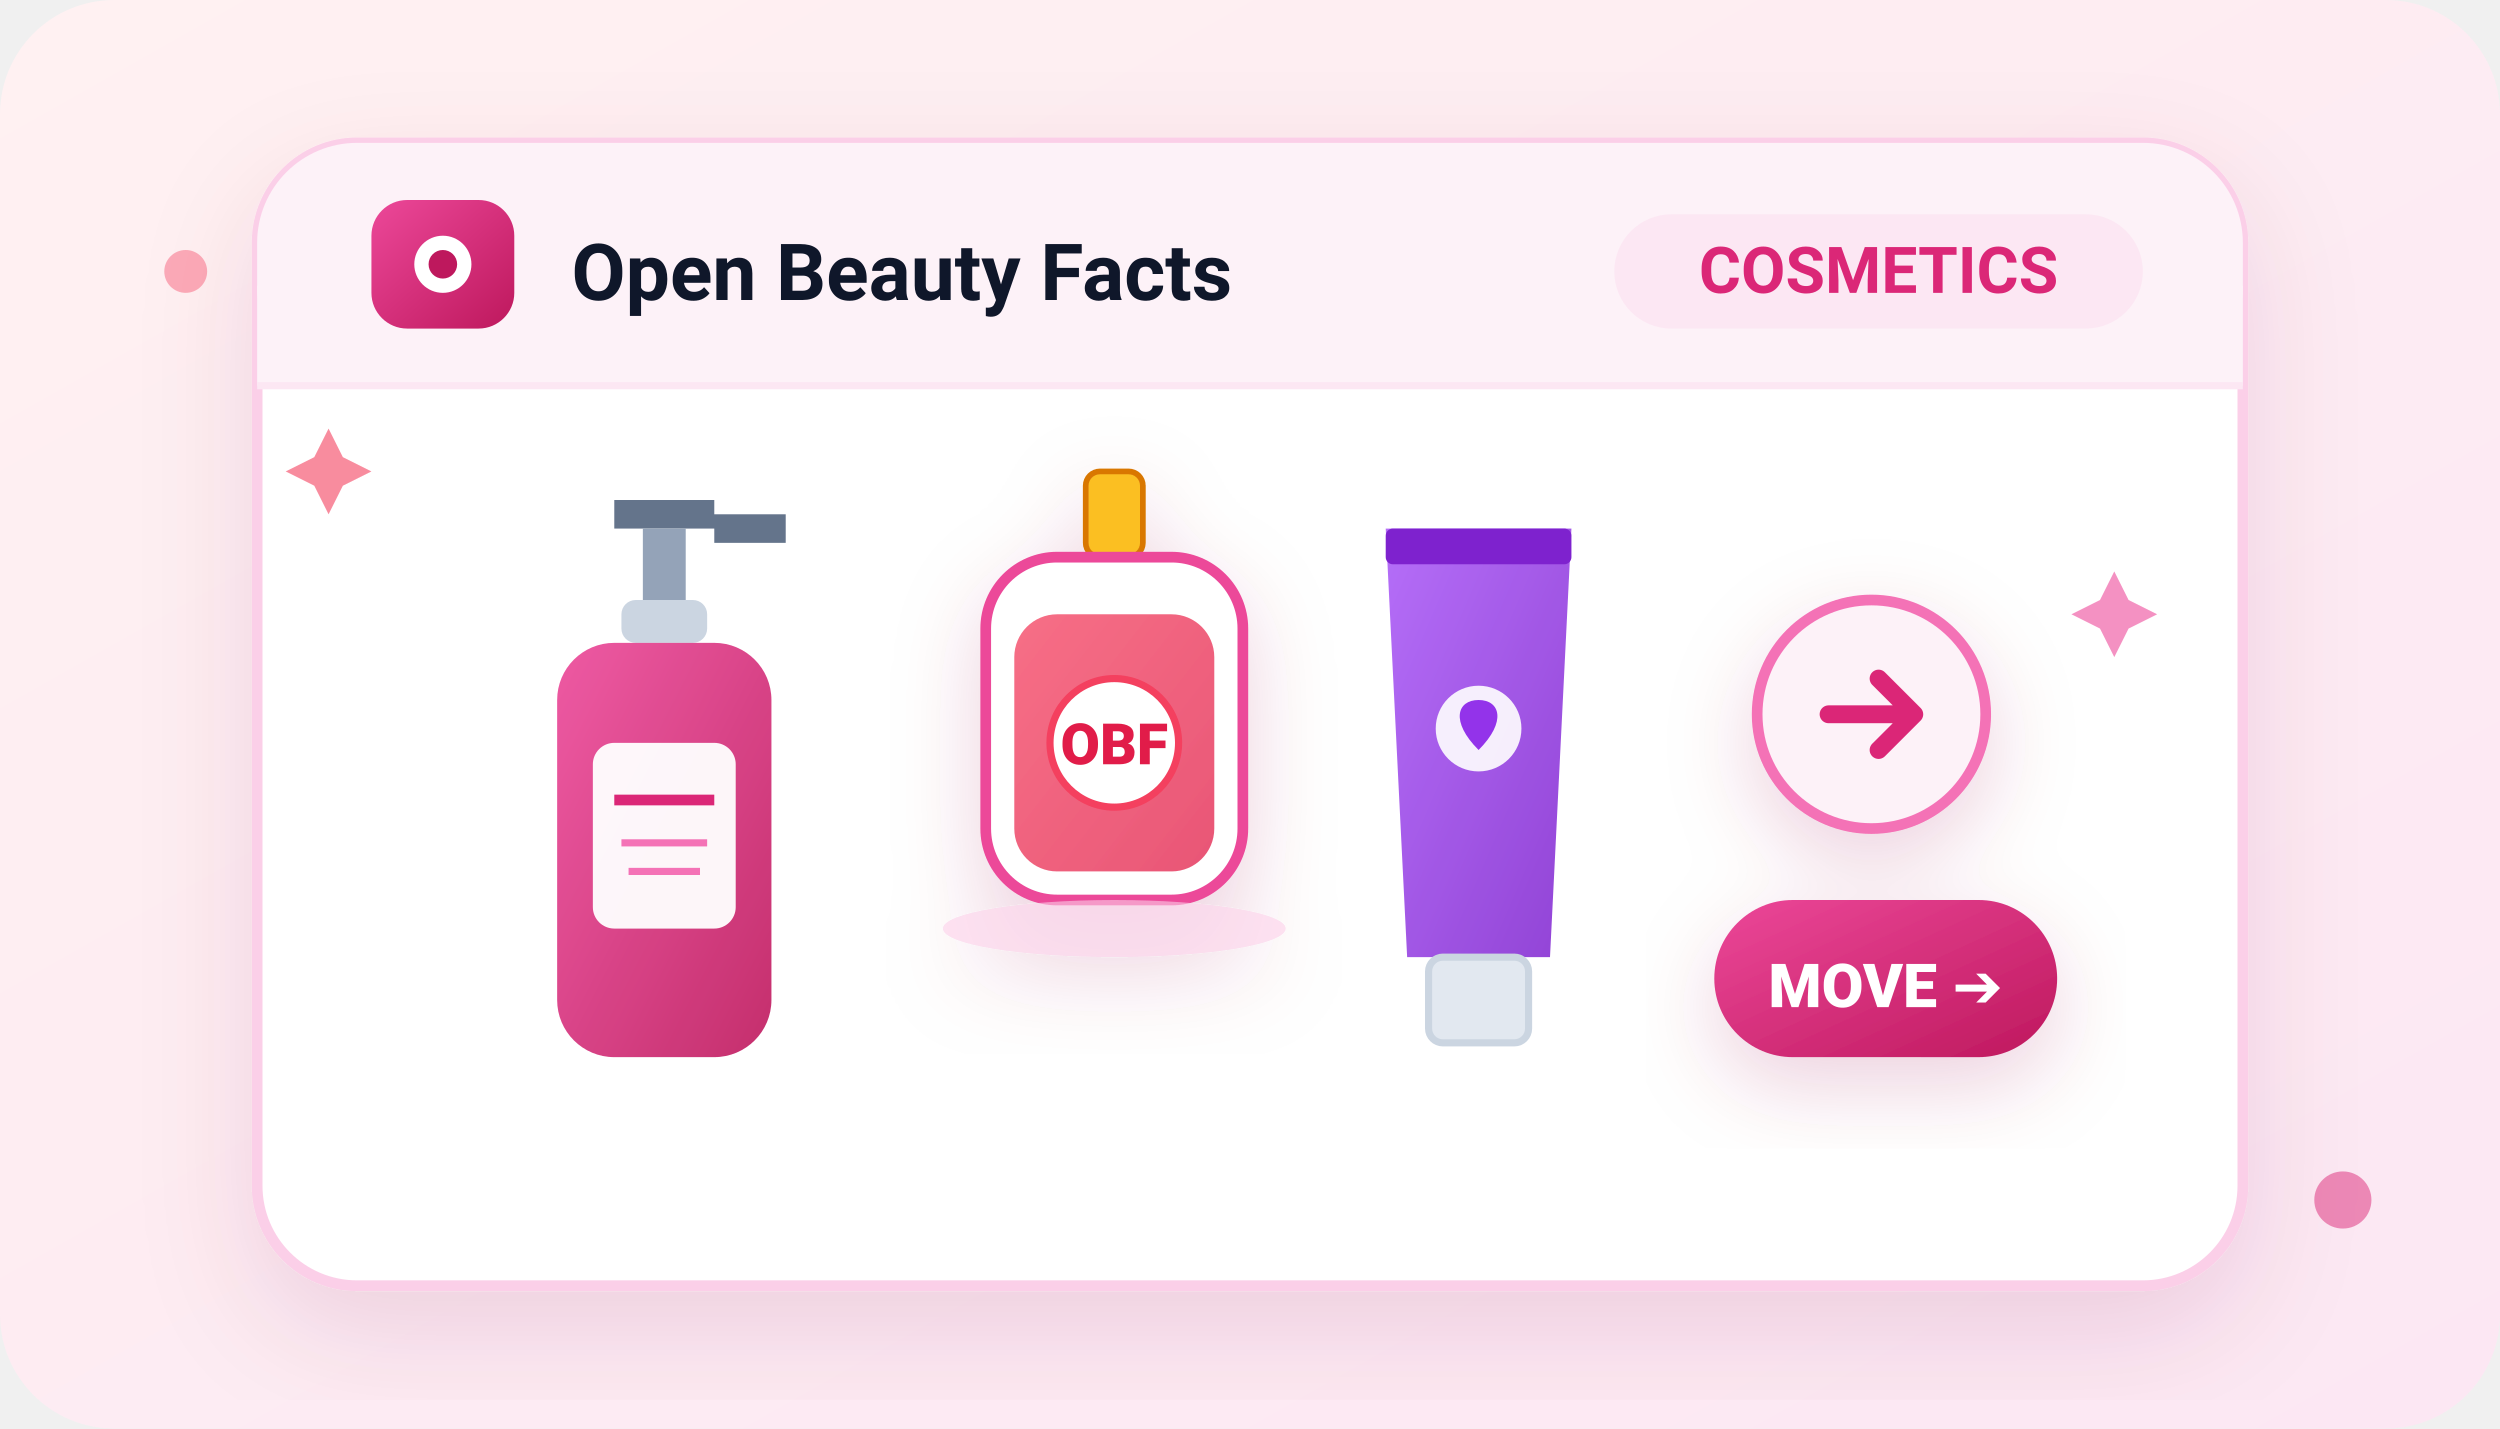
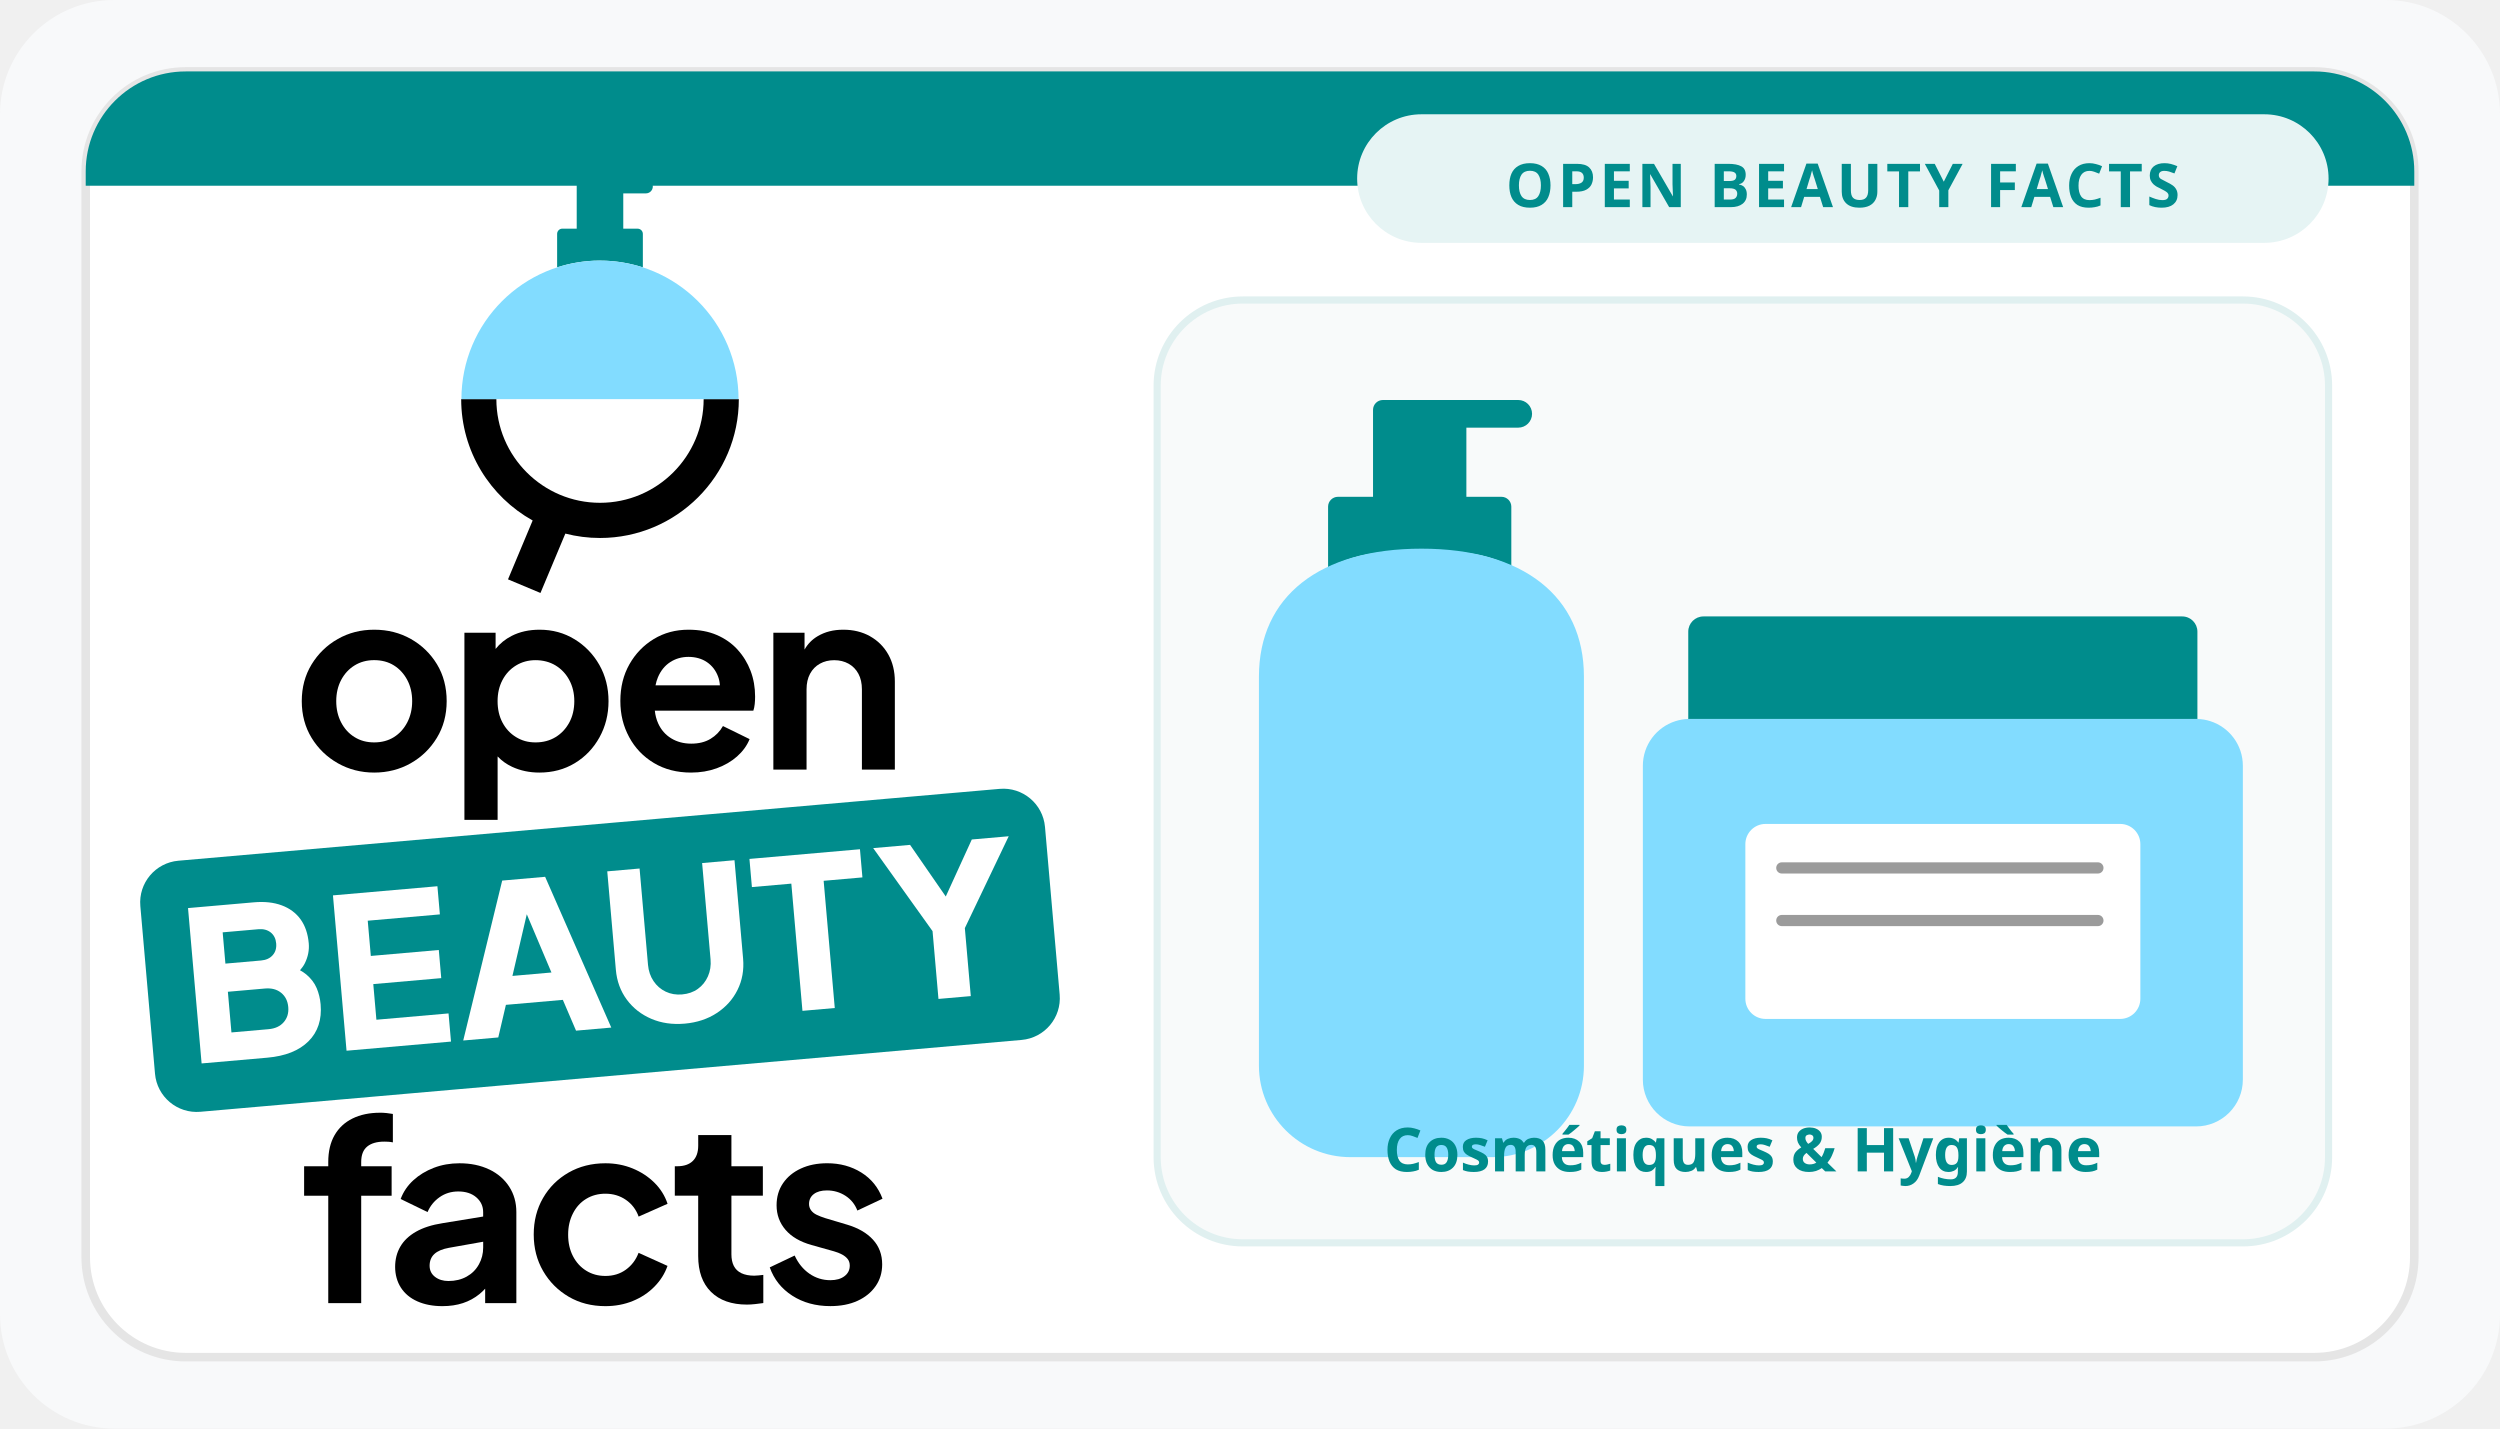
<svg xmlns="http://www.w3.org/2000/svg" viewBox="0 0 350 200" width="100%" height="100%">
-   <defs>
-     <linearGradient id="obBgGrad" x1="0%" y1="0%" x2="100%" y2="100%">
-       <stop offset="0%" stop-color="#fff1f2" />
-       <stop offset="100%" stop-color="#fce7f3" />
-     </linearGradient>
-     <linearGradient id="obPink" x1="0%" y1="0%" x2="100%" y2="100%">
-       <stop offset="0%" stop-color="#f43f5e" />
-       <stop offset="100%" stop-color="#e11d48" />
-     </linearGradient>
-     <linearGradient id="obFuchsia" x1="0%" y1="0%" x2="100%" y2="100%">
-       <stop offset="0%" stop-color="#ec4899" />
-       <stop offset="100%" stop-color="#be185d" />
-     </linearGradient>
-     <linearGradient id="obViolet" x1="0%" y1="0%" x2="100%" y2="100%">
-       <stop offset="0%" stop-color="#a855f7" />
-       <stop offset="100%" stop-color="#7e22ce" />
-     </linearGradient>
-     <filter id="obShadow" x="-10%" y="-10%" width="120%" height="120%">
-       <feDropShadow dx="0" dy="6" stdDeviation="8" flood-color="#831843" flood-opacity="0.12" />
-     </filter>
-     <filter id="obBadgeShadow" x="-20%" y="-20%" width="140%" height="140%">
-       <feDropShadow dx="0" dy="4" stdDeviation="6" flood-color="#9d174d" flood-opacity="0.18" />
-     </filter>
-   </defs>
-   <rect width="350" height="200" rx="16" fill="url(#obBgGrad)" />
-   <g filter="url(#obShadow)">
-     <rect x="36" y="20" width="278" height="160" rx="14" fill="#ffffff" stroke="#fbcfe8" stroke-width="1.5" />
+   <rect width="350" height="200" rx="16" fill="#F8F9FA" />
+   <rect x="12" y="10" width="326" height="180" rx="14" fill="#FFFFFF" stroke="#E5E5E5" stroke-width="1.2" />
+   <path d="M 12 24 A 14 14 0 0 1 26 10 L 324 10 A 14 14 0 0 1 338 24 L 338 26 L 12 26 Z" fill="#008C8C" />
+   <rect x="190" y="16" width="136" height="18" rx="9" fill="#E6F4F4" />
+   <text x="258" y="29" font-family="Plus Jakarta Sans, sans-serif" font-size="8.5" font-weight="700" fill="#008C8C" text-anchor="middle" letter-spacing="0.5">OPEN BEAUTY FACTS</text>
+   <svg x="16" y="24" width="136" height="160" viewBox="0 0 322 400">
+     <defs id="obf_defs2226" />
+     <g id="layer1">
+       <g id="obf_g1302" transform="matrix(0.9905542,0,0,0.9905542,-96.98713,-94.18469)">
+         <path class="c" d="m 182.73,427.68 c -3.73,0 -6.98,0.68 -9.73,2.04 -2.76,1.36 -4.87,3.33 -6.35,5.91 -1.48,2.58 -2.22,5.73 -2.22,9.46 v 1.51 H 155.9 V 457 h 8.53 v 37.95 h 11.64 V 457 h 10.75 v -10.4 h -10.75 v -1.51 c 0,-2.49 0.71,-4.31 2.13,-5.47 1.42,-1.16 3.44,-1.73 6.04,-1.73 0.41,0 0.87,0.02 1.38,0.04 0.5,0.03 1.05,0.1 1.64,0.22 v -10.04 c -0.59,-0.12 -1.32,-0.22 -2.18,-0.31 -0.86,-0.09 -1.64,-0.13 -2.35,-0.13 z" id="obf_path1292" style="fill:#000000;fill-opacity:1" />
+         <path class="c" d="m 221.29,447.72 c -3.02,-1.45 -6.52,-2.18 -10.49,-2.18 -3.26,0 -6.28,0.53 -9.06,1.6 -2.79,1.07 -5.2,2.53 -7.24,4.4 -2.04,1.87 -3.54,4.07 -4.49,6.62 l 9.51,4.62 c 0.89,-2.13 2.3,-3.88 4.22,-5.24 1.92,-1.36 4.13,-2.04 6.62,-2.04 2.67,0 4.8,0.7 6.4,2.09 1.6,1.39 2.4,3.13 2.4,5.2 v 1.57 l -14.31,2.34 c -3.79,0.59 -6.93,1.6 -9.42,3.02 -2.49,1.42 -4.34,3.19 -5.55,5.29 -1.22,2.1 -1.82,4.49 -1.82,7.15 0,2.66 0.68,5.23 2.04,7.33 1.36,2.1 3.3,3.72 5.82,4.84 2.52,1.12 5.47,1.69 8.84,1.69 2.67,0 5.08,-0.36 7.24,-1.07 2.16,-0.71 4.12,-1.78 5.87,-3.2 0.71,-0.58 1.37,-1.22 2,-1.9 v 5.1 h 11.02 v -32.17 c 0,-3.38 -0.84,-6.37 -2.53,-8.98 -1.69,-2.61 -4.04,-4.64 -7.06,-6.09 z m -3.64,33.55 c -1.01,1.84 -2.44,3.27 -4.31,4.31 -1.87,1.04 -4.01,1.56 -6.44,1.56 -1.9,0 -3.48,-0.49 -4.75,-1.47 -1.27,-0.98 -1.91,-2.3 -1.91,-3.95 0,-1.65 0.56,-3.1 1.69,-4.13 1.12,-1.04 2.84,-1.76 5.15,-2.18 l 12.09,-2.15 v 2.06 c 0,2.13 -0.5,4.12 -1.51,5.95 z" id="obf_path1294" style="fill:#000000;fill-opacity:1" />
+         <path class="c" d="m 255.57,458.11 c 1.98,-1.21 4.25,-1.82 6.8,-1.82 2.72,0 5.14,0.73 7.24,2.18 2.1,1.45 3.6,3.42 4.49,5.91 l 10.22,-4.53 c -0.95,-2.84 -2.5,-5.33 -4.67,-7.47 -2.16,-2.13 -4.73,-3.81 -7.69,-5.02 -2.96,-1.21 -6.16,-1.82 -9.6,-1.82 -4.86,0 -9.2,1.1 -13.02,3.29 -3.82,2.19 -6.83,5.19 -9.02,8.98 -2.19,3.79 -3.29,8.09 -3.29,12.89 0,4.8 1.11,9.11 3.33,12.93 2.22,3.82 5.23,6.84 9.02,9.06 3.79,2.22 8.12,3.33 12.97,3.33 3.49,0 6.72,-0.61 9.69,-1.82 2.96,-1.21 5.51,-2.9 7.64,-5.07 2.13,-2.16 3.67,-4.61 4.62,-7.33 l -10.22,-4.62 c -0.95,2.49 -2.44,4.47 -4.49,5.95 -2.04,1.48 -4.46,2.22 -7.24,2.22 -2.55,0 -4.81,-0.62 -6.8,-1.87 -1.99,-1.24 -3.54,-2.96 -4.67,-5.15 -1.13,-2.19 -1.69,-4.71 -1.69,-7.55 0,-2.84 0.56,-5.29 1.69,-7.51 1.12,-2.22 2.68,-3.94 4.67,-5.15 z" id="obf_path1296" style="fill:#000000;fill-opacity:1" />
+         <path class="c" d="m 315.06,485.26 c -1.9,0 -3.45,-0.3 -4.67,-0.89 -1.22,-0.59 -2.1,-1.45 -2.67,-2.58 -0.56,-1.12 -0.84,-2.49 -0.84,-4.09 v -20.71 h 11.11 v -10.4 h -11.11 v -11.02 h -11.73 v 3.73 c 0,2.37 -0.64,4.18 -1.91,5.42 -1.27,1.24 -3.1,1.87 -5.47,1.87 h -0.89 v 10.4 h 8.26 v 21.33 c 0,5.45 1.51,9.67 4.53,12.66 3.02,2.99 7.26,4.49 12.71,4.49 0.89,0 1.87,-0.06 2.93,-0.18 1.07,-0.12 2.01,-0.24 2.84,-0.36 v -9.95 c -0.53,0.06 -1.08,0.12 -1.64,0.18 -0.56,0.06 -1.05,0.09 -1.47,0.09 z" id="obf_path1298" style="fill:#000000;fill-opacity:1" />
+         <path class="c" d="M 347.73,467.22 340,464.91 c -1.13,-0.36 -2.12,-0.74 -2.98,-1.16 -0.86,-0.41 -1.53,-0.95 -2,-1.6 -0.47,-0.65 -0.71,-1.39 -0.71,-2.22 0,-1.48 0.56,-2.65 1.69,-3.51 1.12,-0.86 2.67,-1.29 4.62,-1.29 2.43,0 4.62,0.64 6.58,1.91 1.95,1.27 3.35,3.01 4.18,5.2 l 8.89,-4.18 c -1.48,-3.97 -3.97,-7.05 -7.47,-9.24 -3.5,-2.19 -7.52,-3.29 -12.09,-3.29 -3.5,0 -6.59,0.62 -9.29,1.87 -2.7,1.24 -4.8,2.98 -6.31,5.2 -1.51,2.22 -2.27,4.81 -2.27,7.78 0,3.32 1.05,6.21 3.15,8.66 2.1,2.46 5.17,4.25 9.2,5.38 l 7.91,2.22 c 1.07,0.3 2.01,0.67 2.84,1.11 0.83,0.44 1.5,0.98 2,1.6 0.5,0.62 0.76,1.41 0.76,2.35 0,1.54 -0.62,2.79 -1.87,3.73 -1.24,0.95 -2.9,1.42 -4.98,1.42 -2.73,0 -5.2,-0.77 -7.42,-2.31 -2.22,-1.54 -3.95,-3.67 -5.2,-6.4 l -8.8,4.18 c 1.48,4.21 4.13,7.54 7.95,10 3.82,2.46 8.31,3.69 13.46,3.69 3.67,0 6.87,-0.62 9.6,-1.87 2.72,-1.24 4.86,-2.98 6.4,-5.2 1.54,-2.22 2.31,-4.78 2.31,-7.69 0,-3.44 -1.08,-6.34 -3.24,-8.71 -2.16,-2.37 -5.23,-4.15 -9.2,-5.33 z" id="obf_path1300" style="fill:#000000;fill-opacity:1" />
+       </g>
+       <g id="obf_g1312" transform="matrix(0.9905542,0,0,0.9905542,-96.98713,-94.18469)">
+         <path class="c" d="m 193.64,260.3 c -3.85,-2.19 -8.18,-3.29 -12.97,-3.29 -4.79,0 -9.04,1.1 -12.89,3.29 -3.85,2.19 -6.93,5.19 -9.24,8.98 -2.31,3.79 -3.47,8.12 -3.47,12.97 0,4.85 1.16,9.18 3.47,12.97 2.31,3.79 5.41,6.78 9.29,8.98 3.88,2.19 8.16,3.29 12.84,3.29 4.68,0 9.03,-1.1 12.89,-3.29 3.85,-2.19 6.93,-5.18 9.24,-8.98 2.31,-3.79 3.47,-8.12 3.47,-12.97 0,-4.85 -1.14,-9.26 -3.42,-13.02 -2.28,-3.76 -5.35,-6.74 -9.2,-8.93 z m -1.29,29.46 c -1.16,2.22 -2.73,3.95 -4.71,5.2 -1.99,1.24 -4.31,1.87 -6.98,1.87 -2.67,0 -4.92,-0.62 -6.93,-1.87 -2.02,-1.24 -3.6,-2.98 -4.75,-5.2 -1.16,-2.22 -1.73,-4.72 -1.73,-7.51 0,-2.79 0.58,-5.27 1.73,-7.47 1.16,-2.19 2.74,-3.91 4.75,-5.15 2.01,-1.24 4.32,-1.87 6.93,-1.87 2.61,0 4.99,0.62 6.98,1.87 1.98,1.24 3.55,2.96 4.71,5.15 1.16,2.19 1.73,4.68 1.73,7.47 0,2.79 -0.58,5.29 -1.73,7.51 z" id="obf_path1304" style="fill:#000000;fill-opacity:1" />
+         <path class="c" d="m 251.46,260.39 c -3.67,-2.25 -7.79,-3.38 -12.35,-3.38 -3.73,0 -7.02,0.73 -9.86,2.18 -2.28,1.16 -4.17,2.7 -5.69,4.61 v -5.72 h -11.02 v 66.12 h 11.73 v -22.42 c 1.43,1.52 3.13,2.74 5.11,3.67 2.93,1.36 6.15,2.04 9.64,2.04 4.68,0 8.86,-1.11 12.53,-3.33 3.67,-2.22 6.58,-5.26 8.71,-9.11 2.13,-3.85 3.2,-8.12 3.2,-12.8 0,-4.68 -1.08,-9.01 -3.24,-12.8 -2.16,-3.79 -5.08,-6.81 -8.75,-9.06 z m -1.87,29.42 c -1.19,2.19 -2.8,3.91 -4.84,5.15 -2.04,1.24 -4.4,1.87 -7.07,1.87 -2.67,0 -4.84,-0.62 -6.89,-1.87 -2.04,-1.24 -3.64,-2.96 -4.8,-5.15 -1.16,-2.19 -1.73,-4.71 -1.73,-7.55 0,-2.84 0.58,-5.27 1.73,-7.47 1.16,-2.19 2.75,-3.91 4.8,-5.15 2.04,-1.24 4.34,-1.87 6.89,-1.87 2.55,0 5.02,0.62 7.07,1.87 2.04,1.24 3.66,2.96 4.84,5.15 1.18,2.19 1.78,4.68 1.78,7.47 0,2.79 -0.59,5.36 -1.78,7.55 z" id="obf_path1306" style="fill:#000000;fill-opacity:1" />
+         <path class="c" d="m 309.05,264.03 c -2.01,-2.19 -4.46,-3.91 -7.33,-5.15 -2.87,-1.24 -6.21,-1.87 -10,-1.87 -4.56,0 -8.65,1.1 -12.26,3.29 -3.61,2.19 -6.49,5.17 -8.62,8.93 -2.13,3.76 -3.2,8.07 -3.2,12.93 0,4.86 1.04,8.95 3.11,12.8 2.07,3.85 4.99,6.9 8.75,9.15 3.76,2.25 8.13,3.38 13.11,3.38 3.26,0 6.28,-0.5 9.06,-1.51 2.78,-1.01 5.18,-2.4 7.2,-4.18 2.01,-1.78 3.5,-3.82 4.44,-6.13 l -9.42,-4.62 c -1.07,1.9 -2.53,3.41 -4.4,4.53 -1.87,1.13 -4.13,1.69 -6.8,1.69 -2.67,0 -5.02,-0.62 -7.07,-1.87 -2.04,-1.24 -3.59,-3.01 -4.62,-5.29 -0.62,-1.37 -1.01,-2.87 -1.18,-4.49 h 34.81 c 0.24,-0.71 0.4,-1.5 0.49,-2.35 0.09,-0.86 0.13,-1.73 0.13,-2.62 0,-3.26 -0.53,-6.29 -1.6,-9.11 -1.07,-2.81 -2.61,-5.32 -4.62,-7.51 z m -28.98,12.62 c 0.2,-1.02 0.48,-1.97 0.85,-2.84 0.98,-2.31 2.41,-4.09 4.31,-5.33 1.9,-1.24 4.06,-1.87 6.49,-1.87 2.43,0 4.72,0.62 6.53,1.87 1.81,1.24 3.11,2.93 3.91,5.07 0.37,0.97 0.58,2.01 0.65,3.11 h -22.74 z" id="obf_path1308" style="fill:#000000;fill-opacity:1" />
+         <path class="c" d="m 355.87,259.32 c -2.76,-1.54 -5.91,-2.31 -9.46,-2.31 -3.55,0 -6.44,0.76 -9.02,2.27 -1.99,1.17 -3.54,2.75 -4.67,4.75 v -5.95 H 321.7 v 48.35 h 11.73 v -28.35 c 0,-2.13 0.41,-3.97 1.24,-5.51 0.83,-1.54 1.98,-2.72 3.47,-3.55 1.48,-0.83 3.17,-1.24 5.07,-1.24 1.9,0 3.58,0.42 5.07,1.24 1.48,0.83 2.64,2.01 3.47,3.55 0.83,1.54 1.24,3.38 1.24,5.51 v 28.35 h 11.64 v -31.1 c 0,-3.61 -0.77,-6.8 -2.31,-9.55 -1.54,-2.75 -3.69,-4.9 -6.44,-6.44 z" id="obf_path1310" style="fill:#000000;fill-opacity:1" />
+       </g>
+       <g id="obf_g1330" transform="matrix(0.9905542,0,0,0.9905542,-96.98713,-94.18469)">
+         <rect class="b" x="100.01" y="325.77" width="320.87" height="89.05" rx="14.79" ry="14.79" transform="rotate(-5,260.4649,370.2699)" id="obf_rect1314" style="fill:#008c8c" />
+         <g id="obf_g1328">
+           <path class="c" d="m 160.33,383.64 c -0.75,-1.79 -1.98,-3.4 -3.69,-4.84 -0.63,-0.53 -1.38,-1.01 -2.19,-1.46 0.68,-0.79 1.27,-1.6 1.7,-2.46 1.14,-2.3 1.6,-4.66 1.39,-7.06 -0.3,-3.39 -1.26,-6.21 -2.89,-8.47 -1.64,-2.26 -3.86,-3.91 -6.67,-4.95 -2.81,-1.04 -6.11,-1.4 -9.89,-1.06 l -23.21,2.03 4.8,54.89 23.21,-2.03 c 6.38,-0.56 11.24,-2.49 14.56,-5.8 3.32,-3.31 4.75,-7.67 4.28,-13.07 -0.18,-2.01 -0.64,-3.92 -1.39,-5.71 z m -33.2,-19.7 12.6,-1.1 c 1.77,-0.15 3.22,0.23 4.37,1.14 1.14,0.92 1.79,2.21 1.93,3.88 0.15,1.67 -0.26,3.06 -1.23,4.15 -0.97,1.1 -2.34,1.73 -4.11,1.88 l -12.6,1.1 -0.97,-11.05 z m 21.56,31.75 c -1.26,1.45 -3.04,2.27 -5.35,2.47 l -13.12,1.15 -1.26,-14.37 13.12,-1.15 c 2.31,-0.2 4.21,0.3 5.7,1.51 1.49,1.21 2.33,2.89 2.52,5.05 0.18,2.11 -0.35,3.89 -1.61,5.34 z" id="obf_path1316" style="fill:#ffffff" />
+           <polygon class="c" points="180.34,382.23 204.35,380.12 203.49,370.18 179.47,372.28 178.38,359.83 203.87,357.6 203,347.65 166.09,350.88 170.89,405.77 207.8,402.54 206.93,392.59 181.44,394.82 " id="obf_polygon1318" style="fill:#ffffff" />
+           <path class="c" d="m 225.89,345.64 -13.77,56.52 12.38,-1.08 2.7,-11.52 20.12,-1.76 4.66,10.88 12.45,-1.09 -23.37,-53.27 -15.18,1.33 z m 3.62,33.69 5.07,-21.78 8.71,20.58 -13.78,1.21 z" id="obf_path1320" style="fill:#ffffff" />
+           <path class="c" d="m 307.95,338.46 -11.42,1 2.98,34.04 c 0.19,2.16 -0.12,4.16 -0.92,5.98 -0.81,1.83 -1.99,3.31 -3.55,4.43 -1.56,1.13 -3.42,1.78 -5.58,1.97 -2.11,0.18 -4.05,-0.14 -5.8,-0.98 -1.75,-0.84 -3.19,-2.08 -4.3,-3.74 -1.11,-1.66 -1.76,-3.57 -1.95,-5.73 l -2.98,-34.04 -11.42,1 3.04,34.78 c 0.35,4.03 1.64,7.54 3.86,10.54 2.22,3 5.1,5.26 8.65,6.78 3.55,1.52 7.48,2.09 11.81,1.71 4.32,-0.38 8.1,-1.62 11.33,-3.74 3.23,-2.11 5.68,-4.84 7.34,-8.18 1.66,-3.34 2.32,-7.02 1.97,-11.05 l -3.04,-34.78 z" id="obf_path1322" style="fill:#ffffff" />
+           <polygon class="c" points="343.4,390.68 339.47,345.73 353.17,344.53 352.3,334.58 313.25,338 314.12,347.95 328.05,346.73 331.98,391.68 " id="obf_polygon1324" style="fill:#ffffff" />
+           <polygon class="c" points="356.97,334.18 377.95,363.52 380.04,387.47 391.46,386.47 389.36,362.45 404.86,329.99 391.82,331.13 382.62,351.28 370.01,333.04 " id="obf_polygon1326" style="fill:#ffffff" />
+         </g>
+       </g>
+       <path class="b" d="m 160.993,31.21 c 5.24,0 10.282,0.842 15.007,2.377 V 21.869 c 0,-1.01 -0.822,-1.833 -1.833,-1.833 h -5.022 V 7.684 h 7.924 c 1.337,0 2.417,-1.08 2.417,-2.417 0,-1.337 -1.08,-2.417 -2.417,-2.417 h -22.387 c -1.01,0 -1.833,0.822 -1.833,1.833 V 20.026 h -5.022 c -1.01,0 -1.833,0.822 -1.833,1.833 V 33.577 c 4.725,-1.535 9.767,-2.377 15.007,-2.377 z" id="obf_path1332" style="fill:#008c8c;stroke-width:0.991" />
+       <path class="c" d="m 137.428,122.172 -8.628,20.604 11.362,4.765 8.707,-20.782 c 3.883,1 7.944,1.535 12.134,1.535 26.794,0 48.587,-21.792 48.587,-48.587 h -12.313 c 0,19.999 -16.275,36.274 -36.274,36.274 -19.999,0 -36.274,-16.275 -36.274,-36.274 h -12.313 c 0,18.246 10.114,34.164 25.021,42.465 z" id="obf_path1334" />
+       <path class="d" d="m 112.495,79.707 c 0,-26.785 21.713,-48.498 48.498,-48.498 26.785,0 48.498,21.713 48.498,48.498 z" id="obf_path1336" style="fill:#82dcff;stroke-width:0.991" />
+     </g>
+   </svg>
+   <g transform="translate(162, 42)">
+     <rect width="164" height="132" rx="12" fill="#F8FAFA" stroke="#E0F0F0" stroke-width="1" />
+     <svg x="14" y="14" width="46" height="106" viewBox="0 0 94 219">
+       <defs>
+         <style>
+       .cls-1 {
+         fill: #008c8c;
+       }
+ 
+       .cls-2 {
+         fill: #82dcff;
+       }
+     </style>
+       </defs>
+       <g id="bbottle_Bottle_01">
+         <g id="bbottle_Right_Bottle_01">
+           <path fill="#008c8c" d="M20,30.85c0-1.57,1.28-2.85,2.85-2.85h10.15V2.85c0-1.57,1.28-2.85,2.85-2.85h39.15c2.21,0,4,1.79,4,4s-1.79,4-4,4h-15v20h10.15c1.57,0,2.85,1.28,2.85,2.85v17.24c-5.37-2.71-11.16-4.09-17.23-4.09h-17.54c-6.37,0-12.68,1.6-18.23,4.62v-17.77Z" />
+           <path fill="#82dcff" d="M26.44,219c-14.58,0-26.44-11.86-26.44-26.44v-112.56c0-23.17,17.57-37,47-37s47,13.83,47,37v112.56c0,14.58-11.86,26.44-26.44,26.44H26.44Z" />
+         </g>
+       </g>
+     </svg>
+     <svg x="68" y="44" width="84" height="72" viewBox="0 0 120 102">
+       <defs>
+         <style>
+       .cls-1 {
+         fill: #fff;
+       }
+ 
+       .cls-2 {
+         fill: #9b9b9b;
+       }
+ 
+       .cls-3 {
+         fill: #0078db;
+       }
+ 
+       .cls-4 {
+         fill: #82dcff;
+       }
+     </style>
+       </defs>
+       <g id="creampot_Cream_Pot_01">
+         <path fill="#82dcff" d="M120,29.87v62.76c0,5.18-4.19,9.37-9.37,9.37H9.37c-5.18,0-9.37-4.19-9.37-9.37V29.87c0-4.18,2.73-7.71,6.5-8.92.81-.26,1.68-.42,2.58-.44.09-.01.19-.01.29-.01h101.26c.09,0,.19,0,.28.01.9.02,1.78.18,2.59.44,3.77,1.21,6.5,4.74,6.5,8.92Z" />
+         <g id="creampot_Bottle_Sticker">
+           <rect fill="#ffffff" x="20.5" y="41.5" width="79" height="39" rx="4.04" ry="4.04" />
+           <g>
+             <path fill="#9b9b9b" d="M91.01,51.42H27.79c-.62,0-1.12-.5-1.12-1.12s.5-1.12,1.12-1.12h63.22c.62,0,1.12.5,1.12,1.12s-.5,1.12-1.12,1.12Z" />
+             <path fill="#9b9b9b" d="M91.01,61.94H27.79c-.62,0-1.12-.5-1.12-1.12s.5-1.12,1.12-1.12h63.22c.62,0,1.12.5,1.12,1.12s-.5,1.12-1.12,1.12Z" />
+           </g>
+         </g>
+         <path fill="#008c8c" d="M110.91,3.04v17.47c-.09-.01-.19-.01-.28-.01H9.37c-.1,0-.2,0-.29.01V3.04c0-1.68,1.36-3.04,3.04-3.04h95.75c1.68,0,3.04,1.36,3.04,3.04Z" />
+       </g>
+     </svg>
+     <text x="82" y="122" font-family="Plus Jakarta Sans, sans-serif" font-size="8.5" font-weight="700" fill="#008C8C" text-anchor="middle">Cosmétiques &amp; Hygiène</text>
  </g>
-   <rect x="36" y="20" width="278" height="34" rx="14" fill="#fdf2f8" />
-   <rect x="36" y="40" width="278" height="14" fill="#fdf2f8" />
-   <line x1="36" y1="54" x2="314" y2="54" stroke="#fce7f3" stroke-width="1" />
-   <g transform="translate(52, 28)">
-     <rect width="20" height="18" rx="5" fill="url(#obFuchsia)" />
-     <circle cx="10" cy="9" r="4" fill="#ffffff" />
-     <circle cx="10" cy="9" r="2" fill="#be185d" />
-     <text x="28" y="14" font-family="-apple-system, BlinkMacSystemFont, 'Segoe UI', Roboto, sans-serif" font-size="11" font-weight="700" fill="#0f172a">Open Beauty Facts</text>
-     <rect x="174" y="2" width="74" height="16" rx="8" fill="#fce7f3" />
-     <text x="211" y="13" font-family="-apple-system, BlinkMacSystemFont, 'Segoe UI', Roboto, sans-serif" font-size="9" font-weight="700" fill="#db2777" text-anchor="middle">COSMETICS</text>
-   </g>
-   <g transform="translate(58, 62)">
-     <g transform="translate(14, 8)">
-       <path d="M14 4 H28 V0 H14 Z M28 2 H38 V6 H28 Z" fill="#64748b" />
-       <rect x="18" y="4" width="6" height="10" fill="#94a3b8" />
-       <rect x="15" y="14" width="12" height="6" rx="2" fill="#cbd5e1" />
-       <rect x="6" y="20" width="30" height="58" rx="8" fill="url(#obFuchsia)" opacity="0.9" />
-       <rect x="11" y="34" width="20" height="26" rx="3" fill="#ffffff" opacity="0.95" />
-       <line x1="14" y1="42" x2="28" y2="42" stroke="#db2777" stroke-width="1.5" />
-       <line x1="15" y1="48" x2="27" y2="48" stroke="#f472b6" stroke-width="1" />
-       <line x1="16" y1="52" x2="26" y2="52" stroke="#f472b6" stroke-width="1" />
-     </g>
-     <g transform="translate(72, 0)" filter="url(#obBadgeShadow)">
-       <rect x="22" y="4" width="8" height="12" rx="2" fill="#fbbf24" stroke="#d97706" stroke-width="0.8" />
-       <rect x="8" y="16" width="36" height="48" rx="10" fill="#ffffff" stroke="#ec4899" stroke-width="1.5" />
-       <rect x="12" y="24" width="28" height="36" rx="6" fill="url(#obPink)" opacity="0.75" />
-       <circle cx="26" cy="42" r="9" fill="#ffffff" stroke="#f43f5e" stroke-width="1" />
-       <text x="26" y="45" font-family="-apple-system, BlinkMacSystemFont, 'Segoe UI', Roboto, sans-serif" font-size="8" font-weight="900" fill="#e11d48" text-anchor="middle">OBF</text>
-       <ellipse cx="26" cy="68" rx="24" ry="4" fill="#fbcfe8" opacity="0.6" />
-     </g>
-     <g transform="translate(136, 12)">
-       <polygon points="0,0 26,0 23,60 3,60" fill="url(#obViolet)" opacity="0.85" />
-       <rect x="0" y="0" width="26" height="5" rx="1" fill="#7e22ce" />
-       <rect x="6" y="60" width="14" height="12" rx="2" fill="#e2e8f0" stroke="#cbd5e1" stroke-width="1" />
-       <circle cx="13" cy="28" r="6" fill="#ffffff" opacity="0.9" />
-       <path d="M13 24 C10 24 9 27 13 31 C17 27 16 24 13 24 Z" fill="#9333ea" />
-     </g>
-     <g transform="translate(182, 16)" filter="url(#obBadgeShadow)">
-       <g transform="translate(6, 6)">
-         <circle cx="16" cy="16" r="16" fill="#fdf2f8" stroke="#f472b6" stroke-width="1.5" />
-         <path d="M10 16 H22 M17 11 L22 16 L17 21" stroke="#db2777" stroke-width="2.5" stroke-linecap="round" stroke-linejoin="round" fill="none" />
-       </g>
-       <g transform="translate(0, 48)">
-         <rect width="48" height="22" rx="11" fill="url(#obFuchsia)" />
-         <text x="24" y="15" font-family="-apple-system, BlinkMacSystemFont, 'Segoe UI', Roboto, sans-serif" font-size="8.5" font-weight="900" fill="#ffffff" text-anchor="middle">MOVE ➔</text>
-       </g>
-     </g>
-   </g>
-   <polygon points="46,60 48,64 52,66 48,68 46,72 44,68 40,66 44,64" fill="#f43f5e" opacity="0.6" />
-   <polygon points="296,80 298,84 302,86 298,88 296,92 294,88 290,86 294,84" fill="#ec4899" opacity="0.6" />
-   <circle cx="26" cy="38" r="3" fill="#f43f5e" opacity="0.4" />
-   <circle cx="328" cy="168" r="4" fill="#db2777" opacity="0.5" />
</svg>
